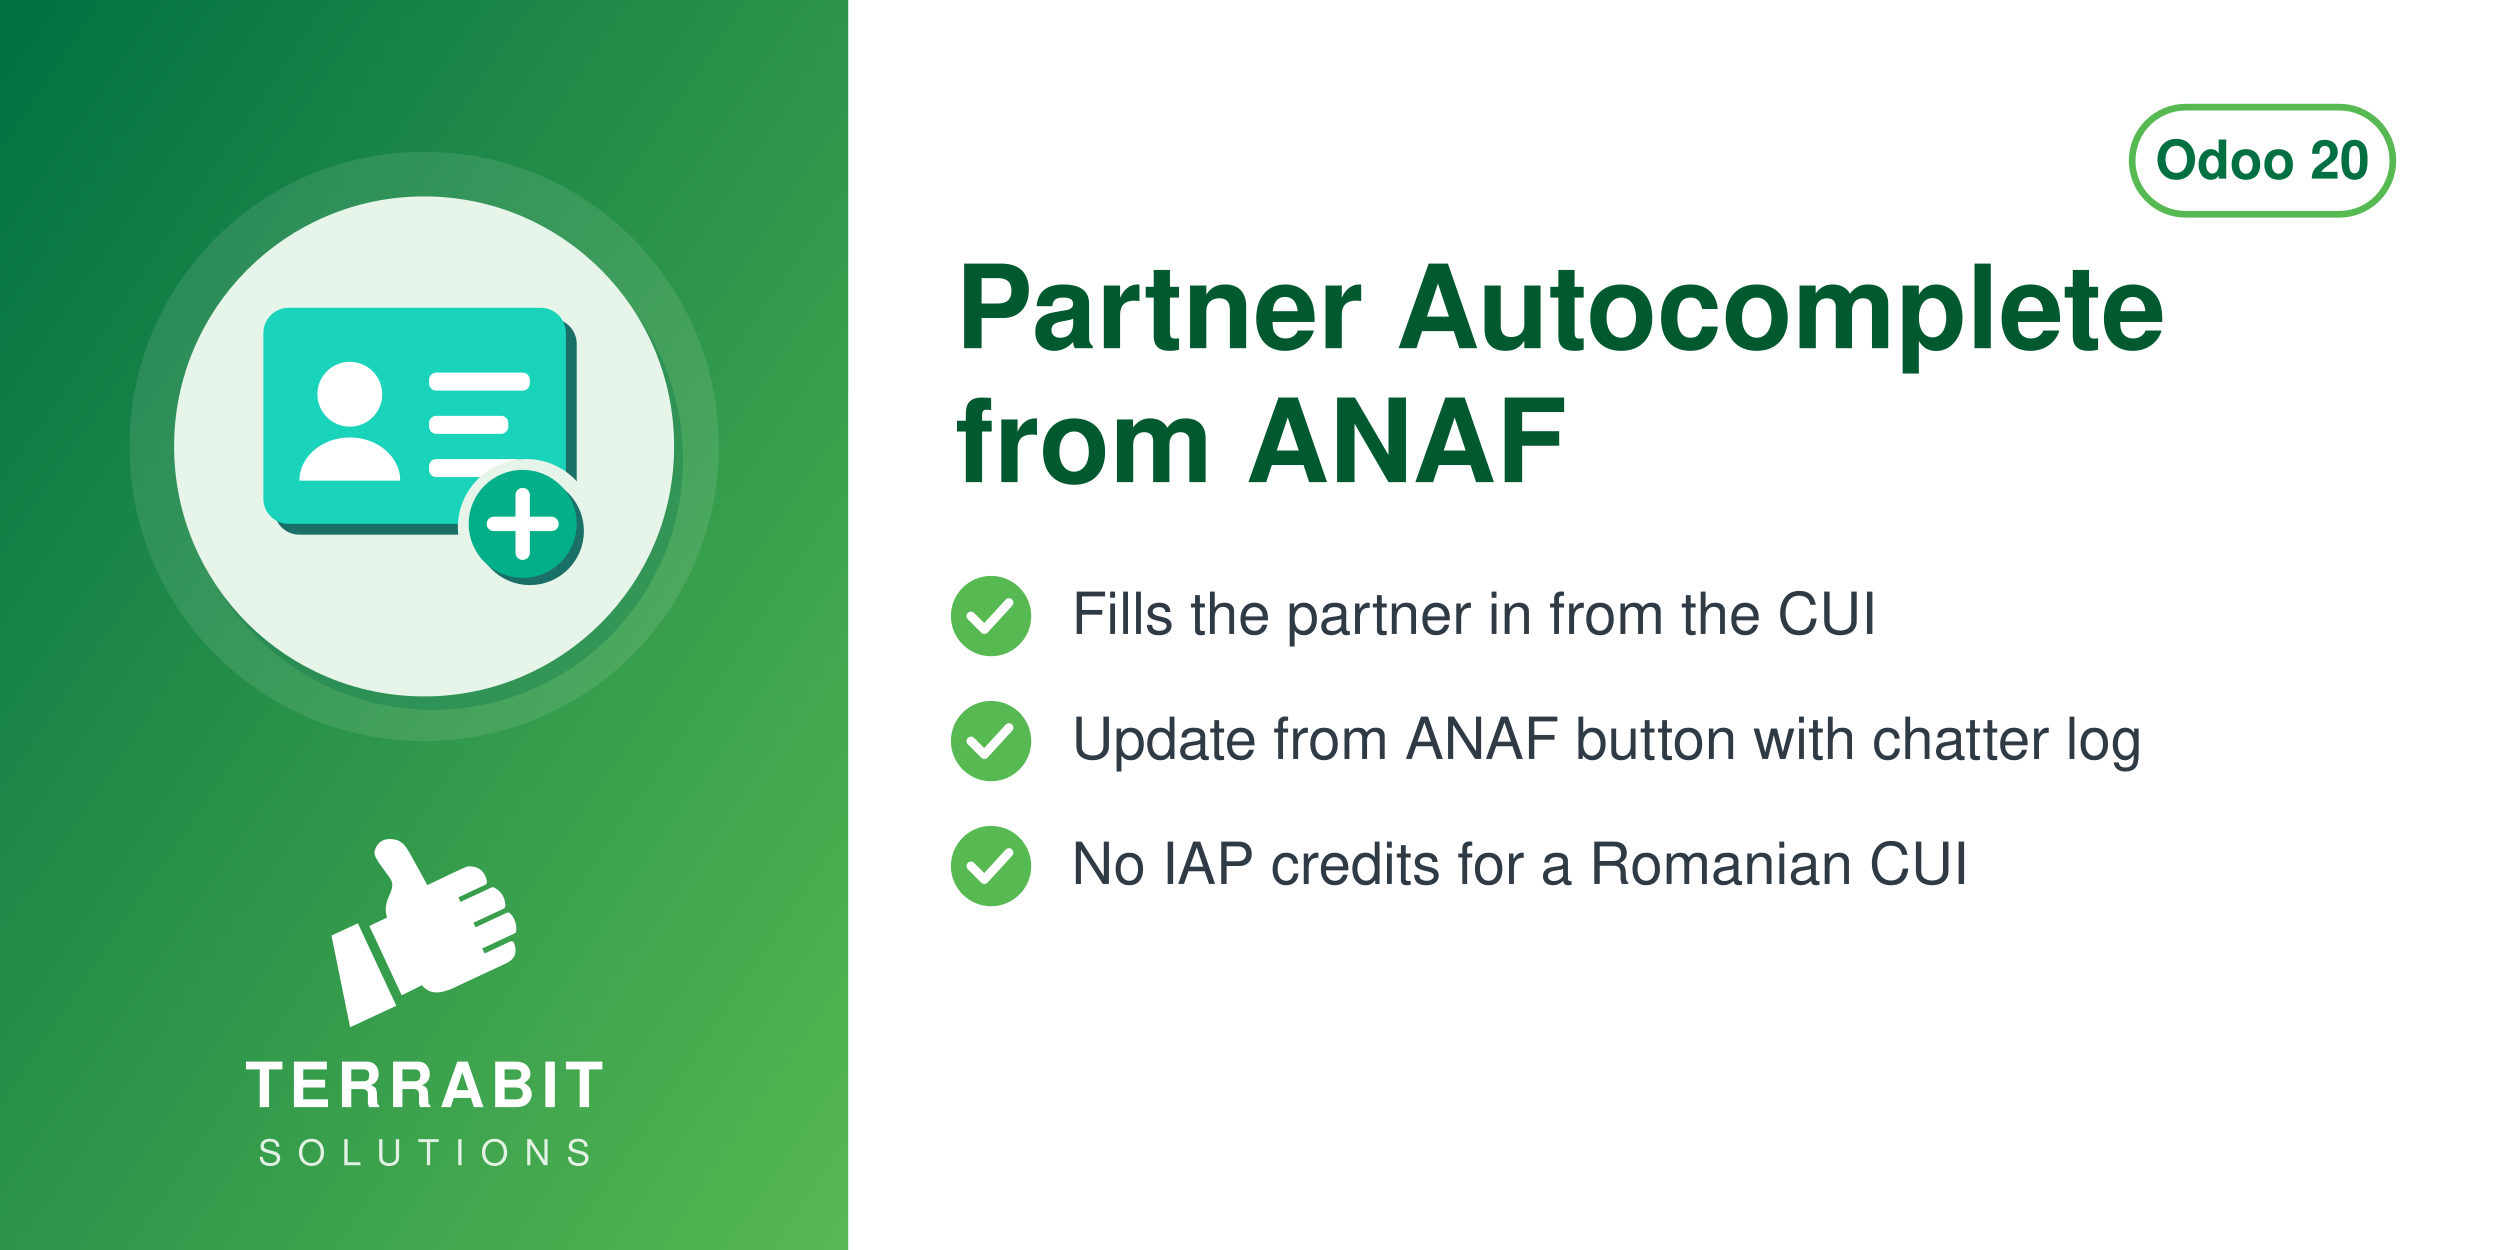
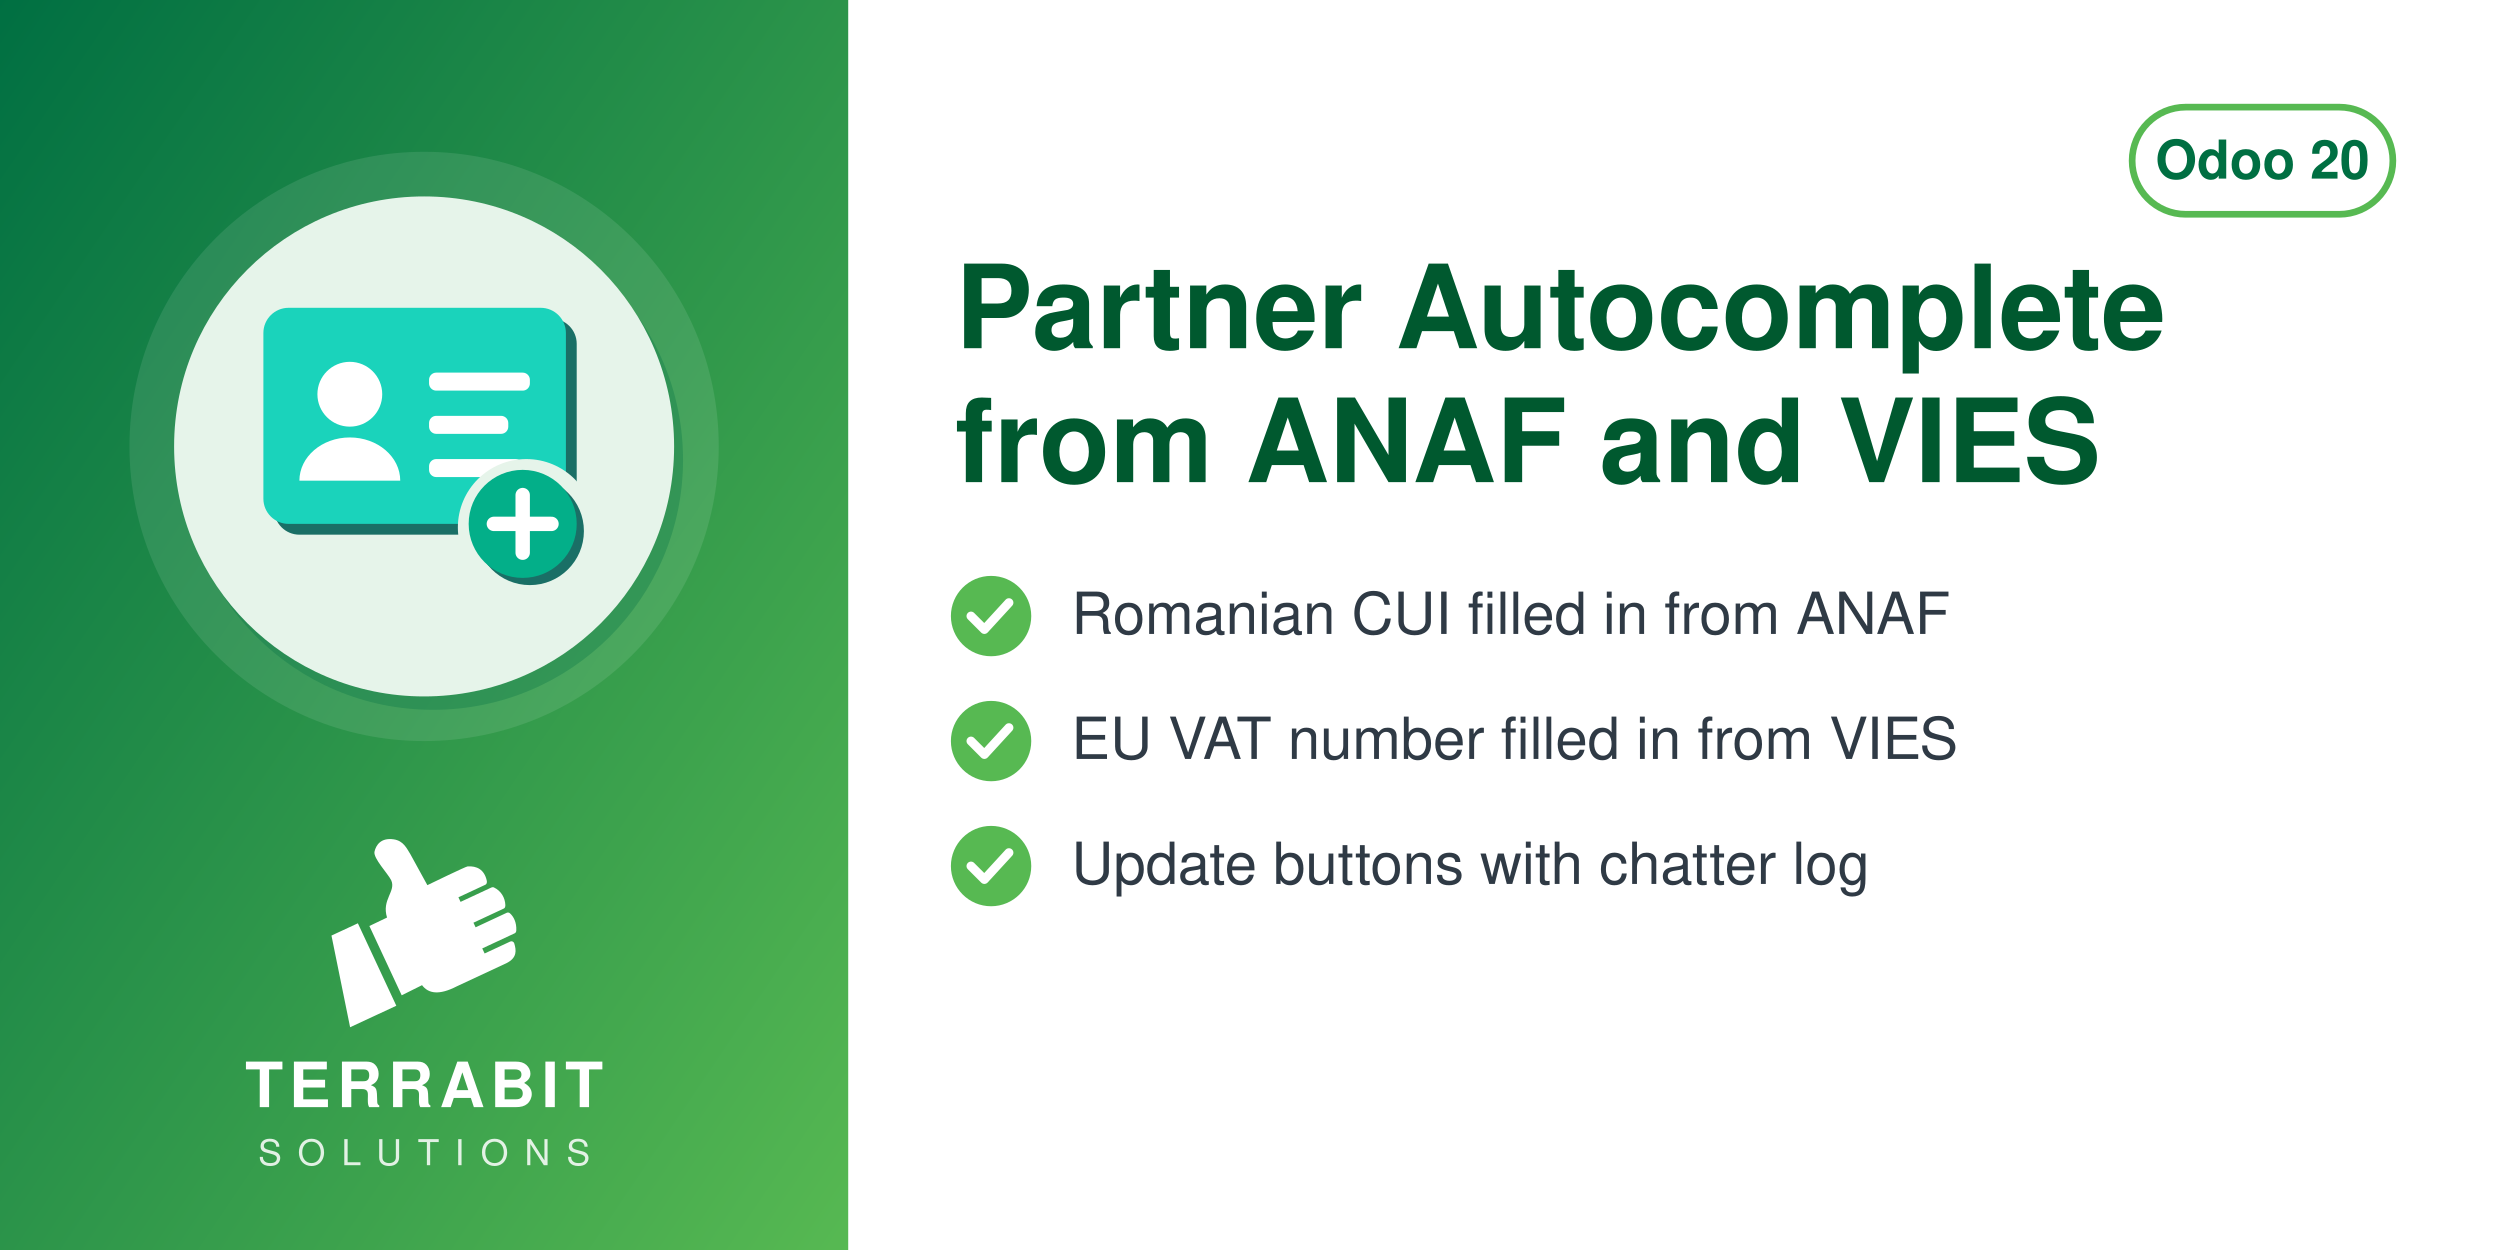
<svg xmlns="http://www.w3.org/2000/svg" width="560" height="280" viewBox="0 0 560 280">
  <defs>
    <linearGradient id="g" x1="0" y1="0" x2="1" y2="1">
      <stop offset="0" stop-color="#006F42" />
      <stop offset="1" stop-color="#57B952" />
    </linearGradient>
  </defs>
  <rect width="560" height="280" fill="#FFFFFF" />
  <rect width="190" height="280" fill="url(#g)" />
  <circle cx="95.0" cy="100" r="66" fill="white" opacity="0.10" />
  <circle cx="97.0" cy="103" r="56" fill="#006F42" opacity="0.30" />
  <circle cx="95.0" cy="100" r="56" fill="#E6F4EA" />
  <svg x="54.0" y="59.0" width="82" height="82" viewBox="0 0 100 100" preserveAspectRatio="xMidYMid meet">
    <g transform="translate(2.16,-3.61) scale(0.9838)">
      <defs>
        <mask id="mi-cut" maskUnits="userSpaceOnUse" x="-20" y="-20" width="140" height="140">
          <rect x="-20" y="-20" width="140" height="140" fill="#fff" />
          <circle cx="77" cy="77" r="19" fill="#000" />
        </mask>
      </defs>
      <g mask="url(#mi-cut)">
        <g transform="translate(3,3)" fill="#1A6F66">
          <rect x="4" y="16" width="84" height="60" rx="7" />
        </g>
        <g fill="#1AD3BB">
          <rect x="4" y="16" width="84" height="60" rx="7" />
        </g>
        <circle cx="28" cy="40" r="9" fill="#FFFFFF" />
        <path d="M14,64 a14,12 0 0 1 28,0z" fill="#FFFFFF" />
        <g fill="#FFFFFF">
          <rect x="50" y="34" width="28" height="5" rx="2" />
          <rect x="50" y="46" width="22" height="5" rx="2" />
          <rect x="50" y="58" width="26" height="5" rx="2" />
        </g>
      </g>
      <circle cx="78" cy="78" r="15" fill="#1A6F66" />
      <circle cx="76" cy="76" r="15" fill="#03AF89" />
      <path d="M76,68 v16 M68,76 h16" fill="none" stroke="#FFFFFF" stroke-width="4" stroke-linecap="round" stroke-linejoin="round" />
    </g>
  </svg>
  <svg x="72.0" y="186" width="46" height="46" viewBox="4045 2535 3400 3400" preserveAspectRatio="xMidYMid meet">
    <path fill="#FFFFFF" d="M4648.32 4073.59l636.59 1365.17 -765.09 355.96 -308.63 -1517.87 437.13 -203.26zm725.61 1192.32l336.75 -167.88c105.65,140.85 282.69,170.72 576.82,18.8l819.92 -382.33c181.4,-90.13 164.26,-214.57 130.07,-328.43 -4.28,-14.25 -13.68,-24.81 -27.34,-30.7 -13.67,-5.89 -27.61,-5.11 -41.09,1.18l-422.32 196.93 -39.04 -83.72 538.07 -250.91c16.64,-7.76 24.7,-27.69 25.58,-46.04 6.48,-134.33 -44.36,-230.89 -105.84,-285.23 -15.2,-13.44 -35.71,-15.59 -54.12,-7l-513.92 239.64 -35.6 -76.34 506.31 -236.1c17.69,-8.25 22.52,-36.93 21.83,-56.45 -4.1,-117.31 -67.62,-232.74 -187.72,-290.66 -13.94,-6.72 -28.64,-6.36 -42.69,0.19l-511.21 238.38 -35.37 -75.86 448.98 -209.36c20.44,-9.53 25.81,-42.28 21.02,-64.32 -41.02,-189.07 -167.92,-247.8 -318.14,-237.87 -29.39,1.94 -589.86,273.16 -665.95,310.54l-281.84 -513.57c-59.06,-93.13 -112.7,-221.7 -276.47,-245.13 -211.24,-30.22 -291.56,94.38 -316.89,203.13 -25.32,108.75 223.84,365.99 276.05,473.69 85.52,184.27 -161.86,318.11 -68.41,617.99l-292.54 139.94 535.09 1147.51z" />
  </svg>
  <text x="95.0" y="248" text-anchor="middle" font-family="Helvetica,Arial,sans-serif" font-size="14" font-weight="800" letter-spacing="1.4" fill="white">TERRABIT</text>
  <text x="95.0" y="261" text-anchor="middle" font-family="Helvetica,Arial,sans-serif" font-size="8" font-weight="500" letter-spacing="3.6" fill="white" opacity="0.85">SOLUTIONS</text>
  <g>
    <rect x="477.6" y="24" width="58.4" height="24" rx="12" fill="none" stroke="#57B952" stroke-width="1.5" />
    <text x="506.8" y="40" text-anchor="middle" font-family="Helvetica,Arial,sans-serif" font-size="12" font-weight="700" fill="#006F42">Odoo 20</text>
  </g>
  <text x="214" y="78" font-family="Helvetica,Arial,sans-serif" font-size="26" font-weight="700" fill="#00592F">Partner Autocomplete</text>
-   <text x="214" y="108" font-family="Helvetica,Arial,sans-serif" font-size="26" font-weight="700" fill="#00592F">from ANAF</text>
+   <text x="214" y="108" font-family="Helvetica,Arial,sans-serif" font-size="26" font-weight="700" fill="#00592F">from ANAF and VIES</text>
  <circle cx="222" cy="138" r="9" fill="#57B952" />
  <path d="M217.5 138 l3 3 l5.5 -6" fill="none" stroke="white" stroke-width="2" stroke-linecap="round" stroke-linejoin="round" />
-   <text x="240" y="142" font-family="Helvetica,Arial,sans-serif" font-size="13" fill="#2F3A45">Fills the partner in from the CUI</text>
+   <text x="240" y="142" font-family="Helvetica,Arial,sans-serif" font-size="13" fill="#2F3A45">Romanian CUI filled in from ANAF</text>
  <circle cx="222" cy="166" r="9" fill="#57B952" />
  <path d="M217.5 166 l3 3 l5.5 -6" fill="none" stroke="white" stroke-width="2" stroke-linecap="round" stroke-linejoin="round" />
-   <text x="240" y="170" font-family="Helvetica,Arial,sans-serif" font-size="13" fill="#2F3A45">Update from ANAF button with chatter log</text>
+   <text x="240" y="170" font-family="Helvetica,Arial,sans-serif" font-size="13" fill="#2F3A45">EU VAT number filled in from VIES</text>
  <circle cx="222" cy="194" r="9" fill="#57B952" />
  <path d="M217.5 194 l3 3 l5.5 -6" fill="none" stroke="white" stroke-width="2" stroke-linecap="round" stroke-linejoin="round" />
-   <text x="240" y="198" font-family="Helvetica,Arial,sans-serif" font-size="13" fill="#2F3A45">No IAP credits for a Romanian CUI</text>
+   <text x="240" y="198" font-family="Helvetica,Arial,sans-serif" font-size="13" fill="#2F3A45">Update buttons with chatter log</text>
</svg>
